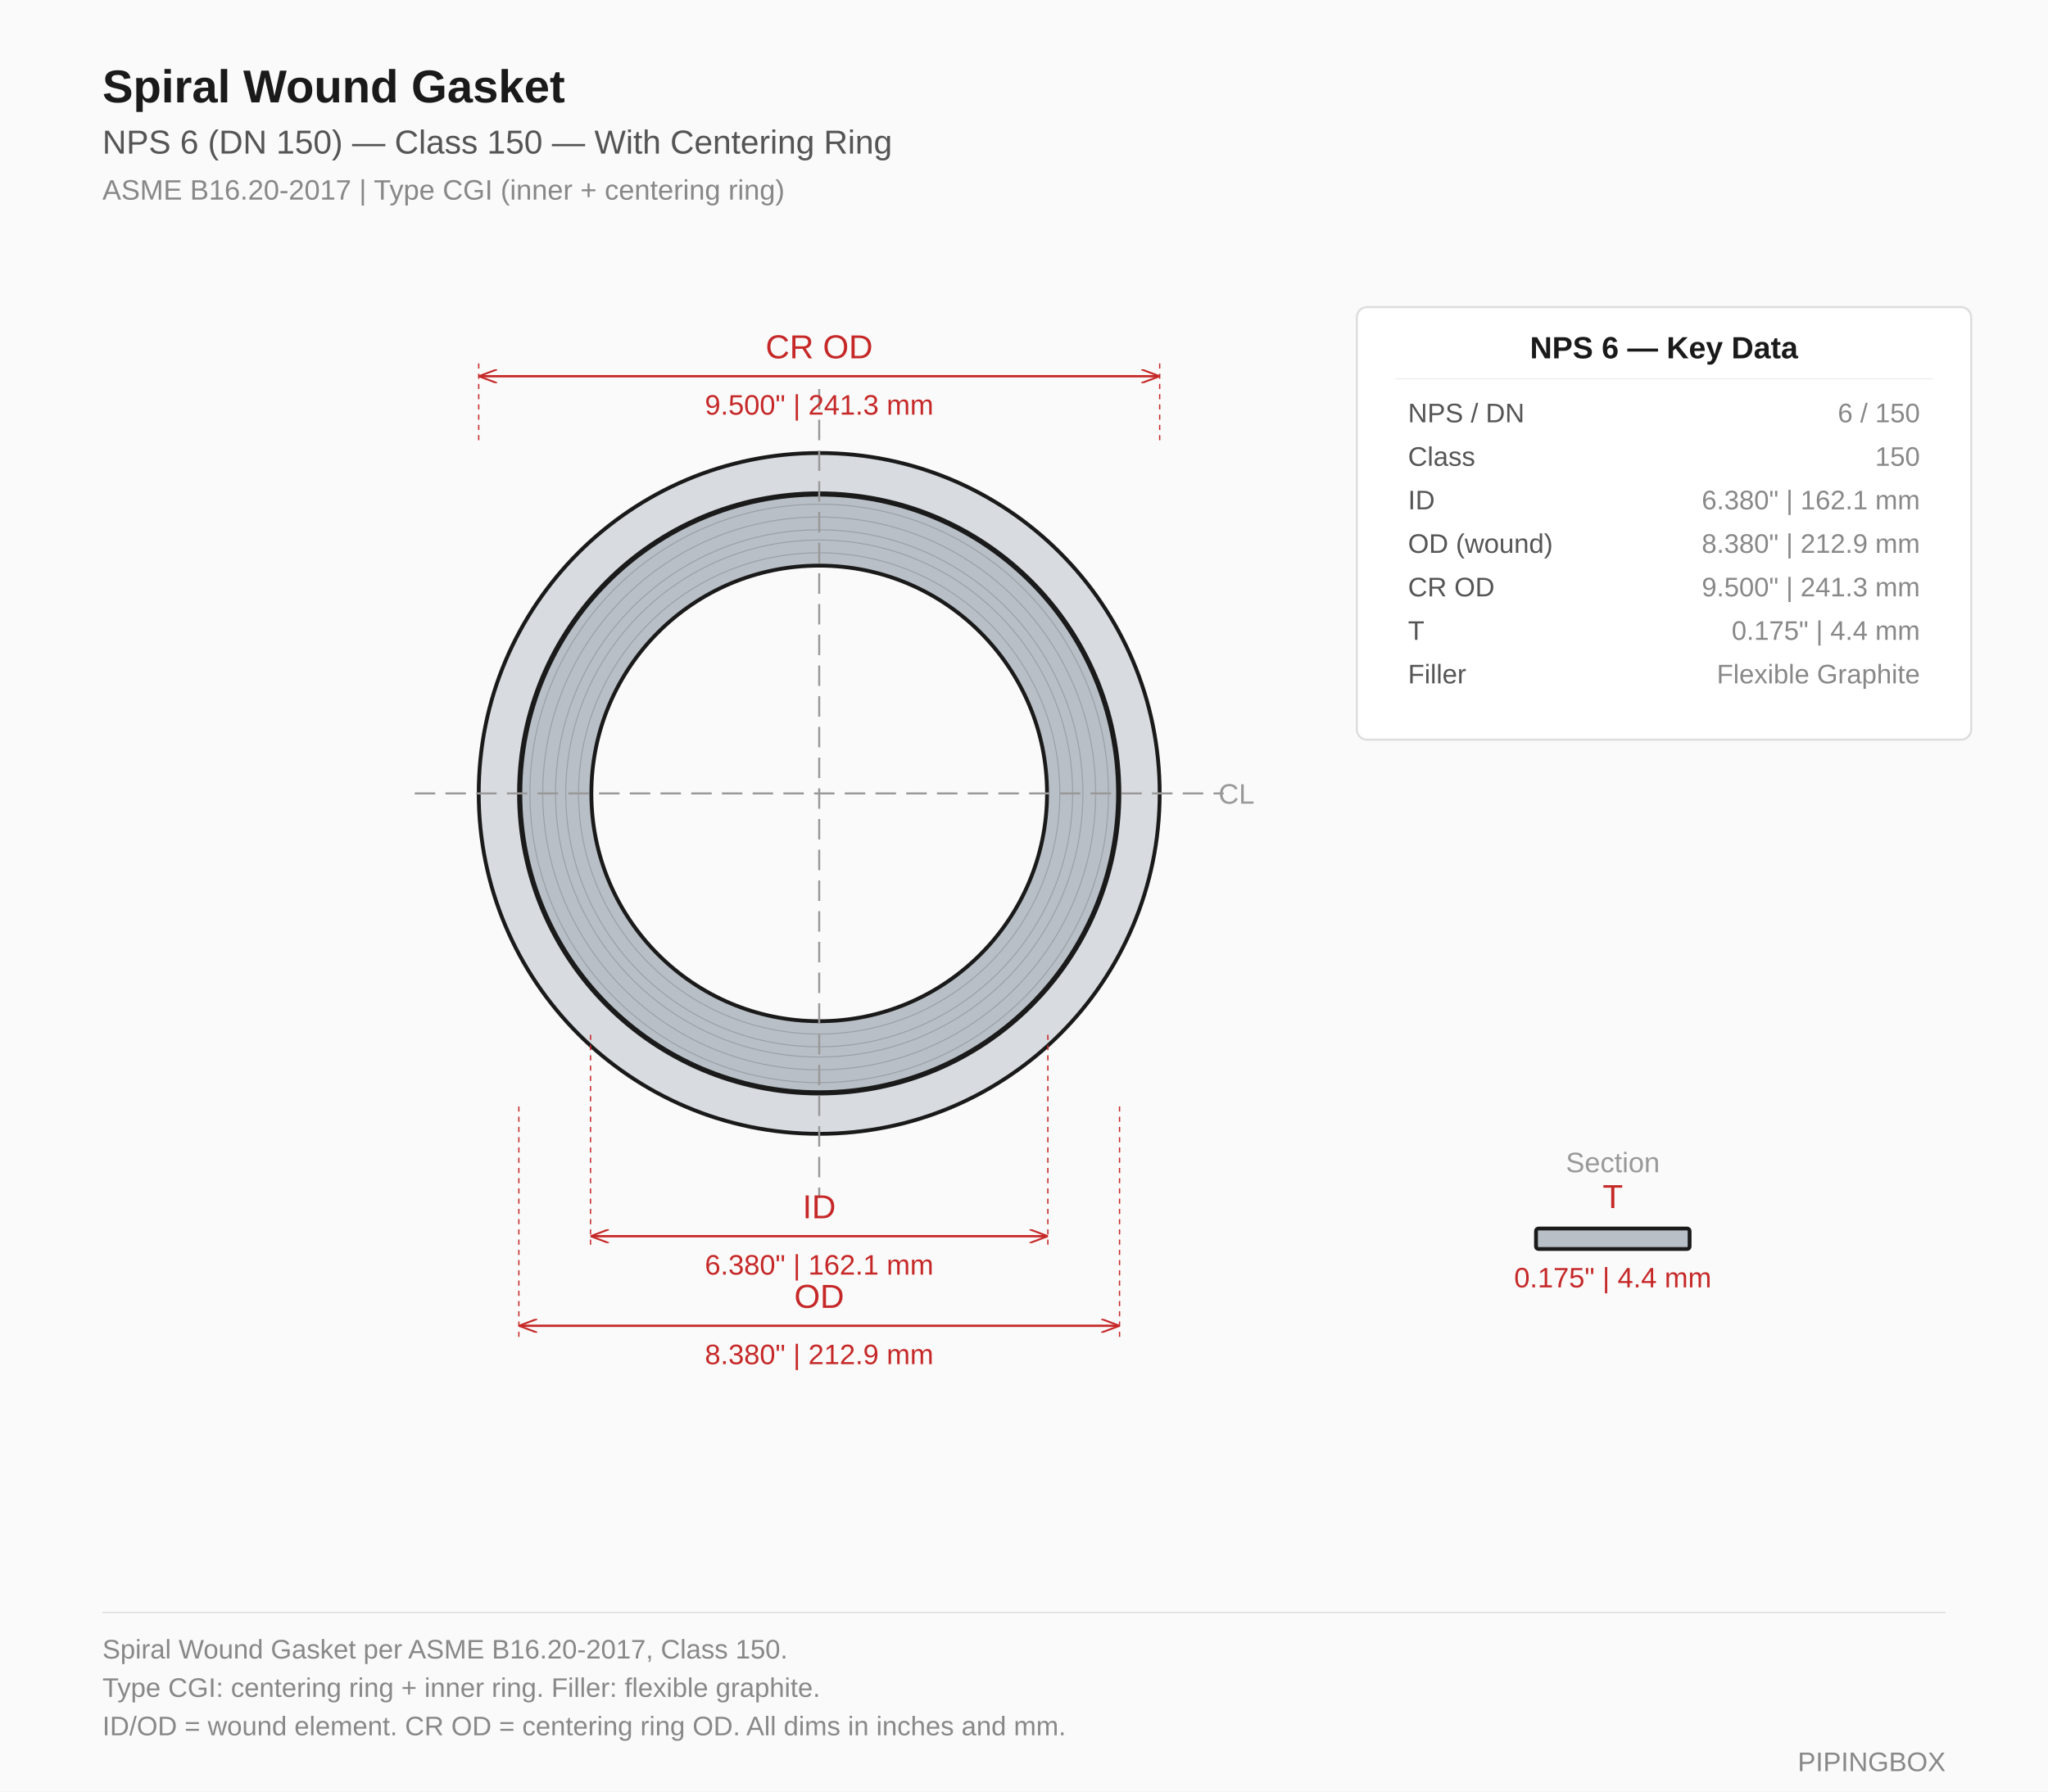
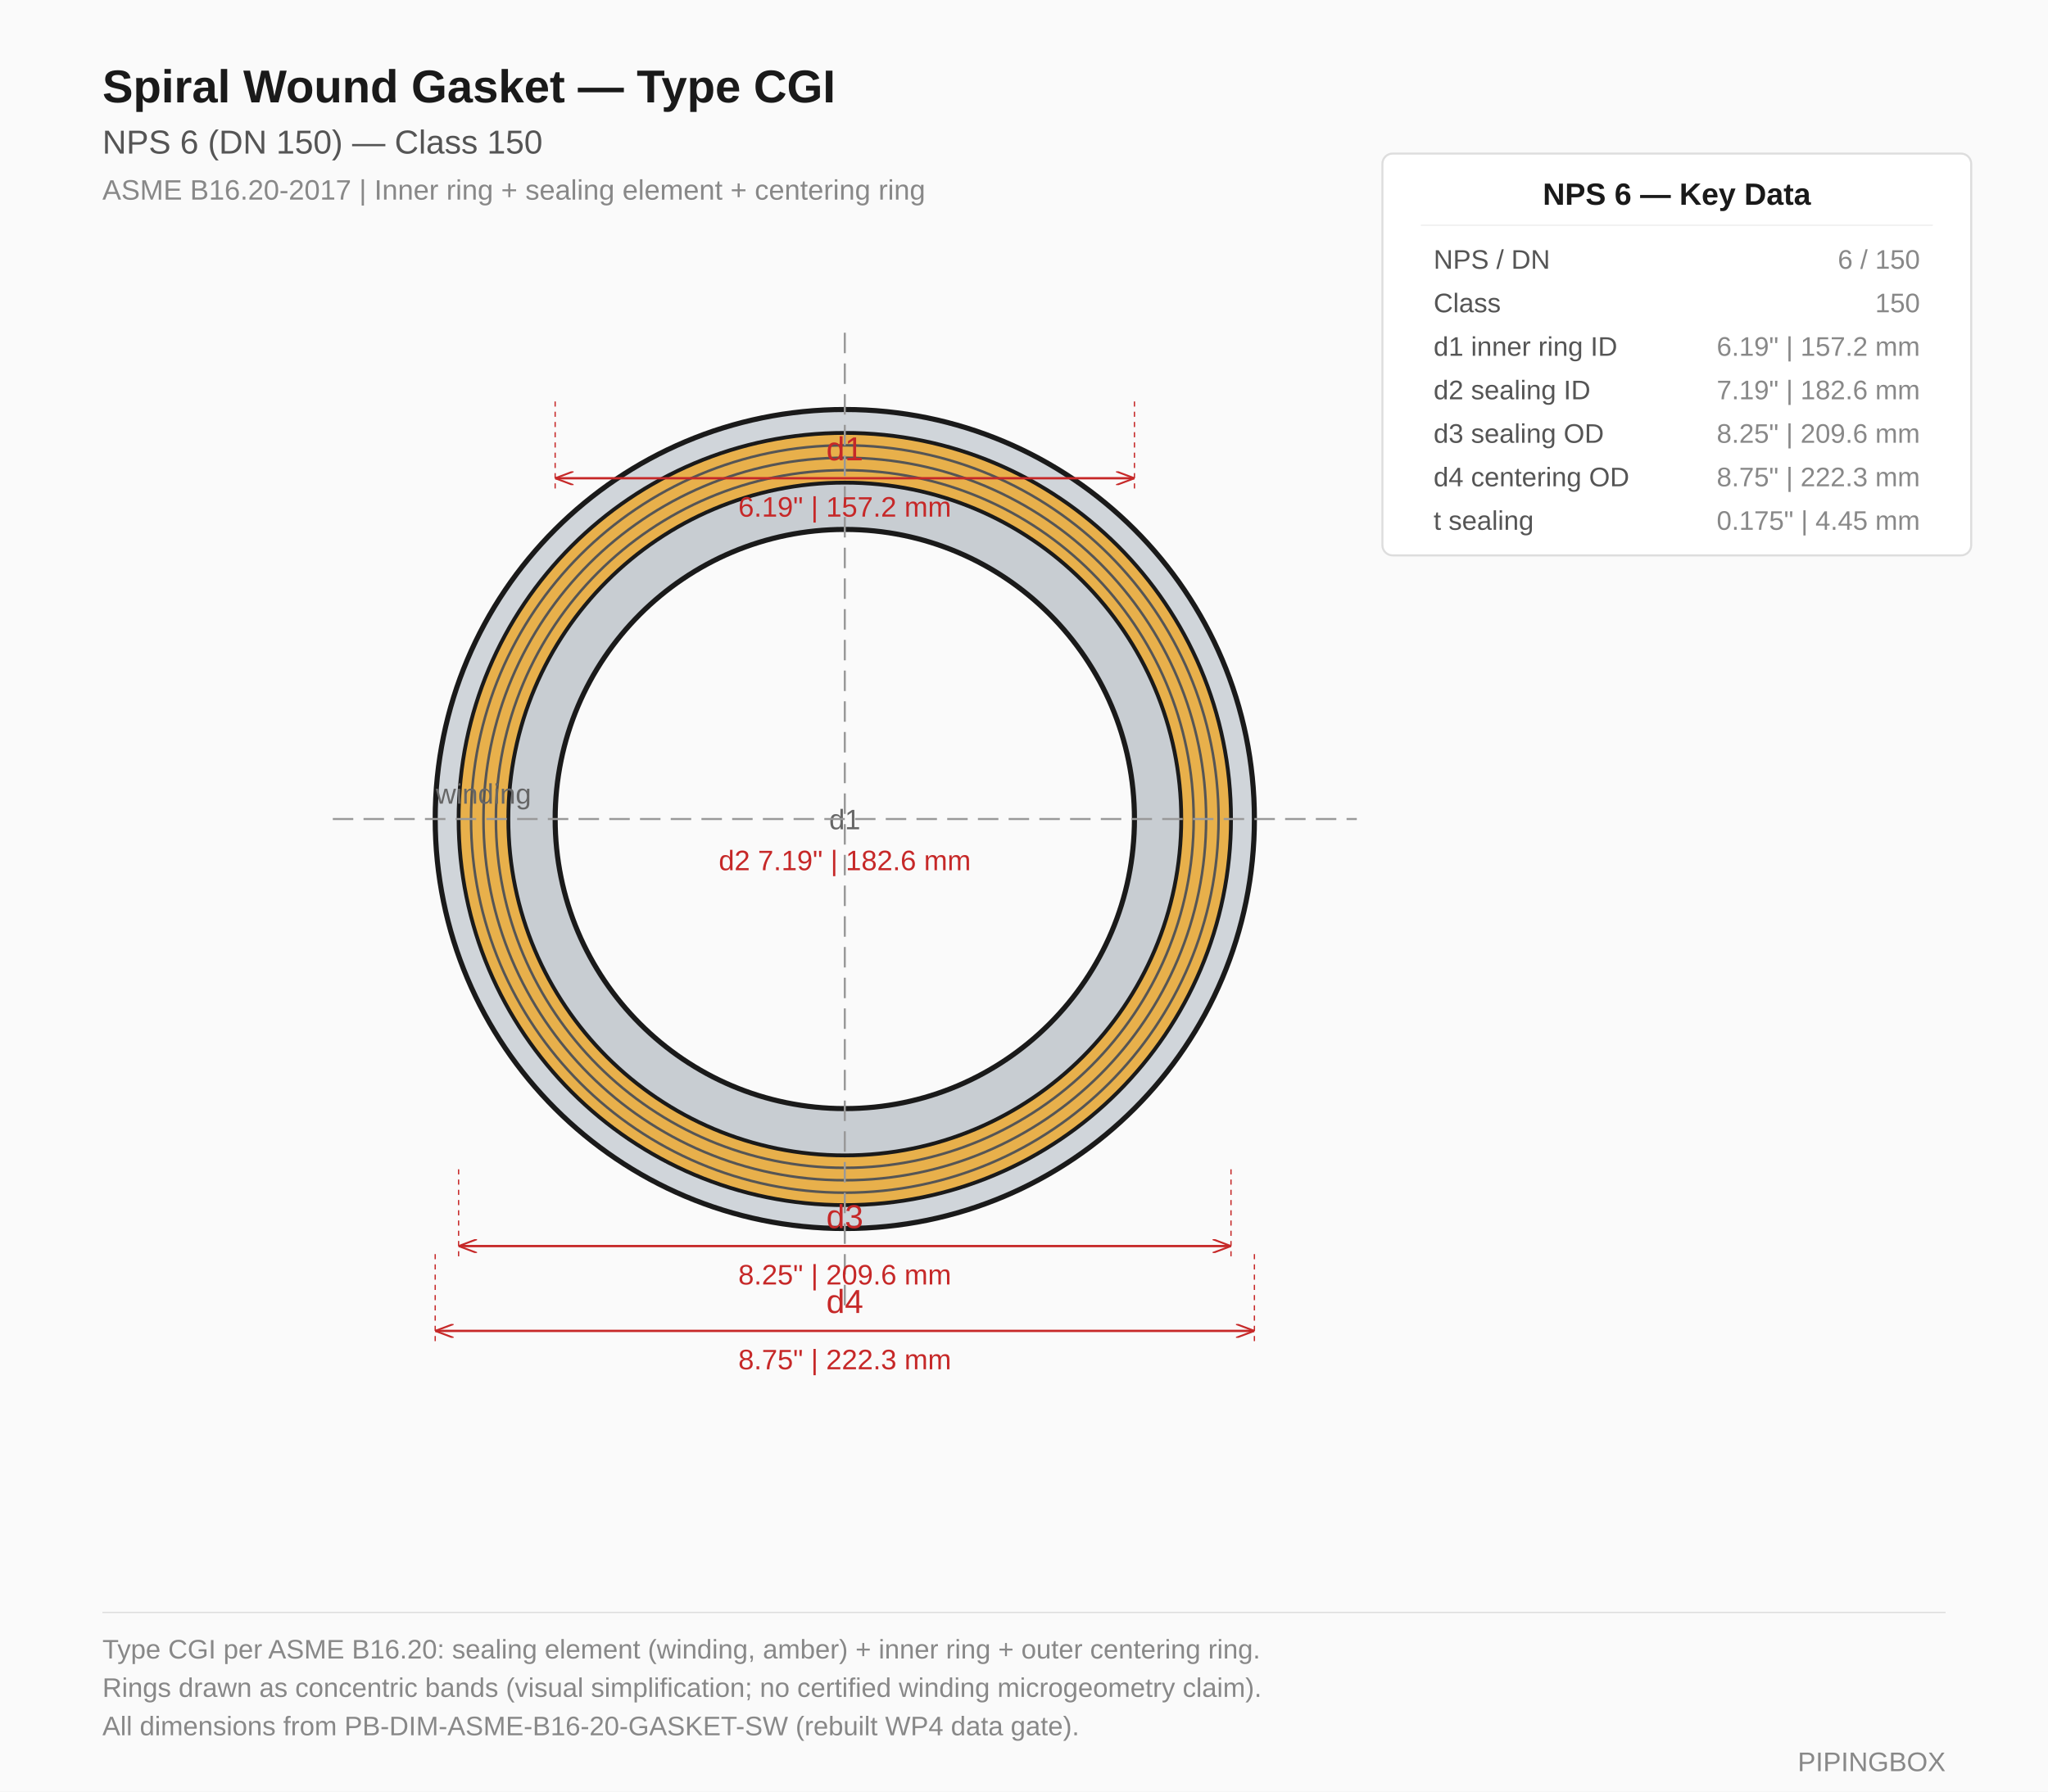
<svg xmlns="http://www.w3.org/2000/svg" viewBox="0 0 800 700" width="800" height="700">
  <defs>
    <style>
    .profile{stroke:#1a1a1a;stroke-width:2;fill:#e2e5e8}
-     .bore{stroke:#555;stroke-width:1;fill:none;stroke-dasharray:4 2}
+     .profile2{stroke:#1a1a1a;stroke-width:1.6;fill:#d0d5da}
+     .winding{stroke:#555;stroke-width:1;fill:none}
    .centerline{stroke:#999;stroke-width:.8;stroke-dasharray:8 4;fill:none}
    .dim-line{stroke:#c62828;stroke-width:.9;fill:none}
    .dim-text{font-family:'Segoe UI',Arial,sans-serif;font-size:13px;fill:#c62828;text-anchor:middle}
    .dim-sub{font-family:'Segoe UI',Arial,sans-serif;font-size:11px;fill:#c62828;text-anchor:middle}
    .title{font-family:'Segoe UI',Arial,sans-serif;font-size:18px;font-weight:600;fill:#1a1a1a}
    .subtitle{font-family:'Segoe UI',Arial,sans-serif;font-size:13px;fill:#555}
    .std-ref{font-family:'Segoe UI',Arial,sans-serif;font-size:11px;fill:#888}
    .note{font-family:'Segoe UI',Arial,sans-serif;font-size:10.5px;fill:#888}
-     .label{font-family:'Segoe UI',Arial,sans-serif;font-size:11px;fill:#999;text-anchor:middle}
+     .label{font-family:'Segoe UI',Arial,sans-serif;font-size:11px;fill:#666;text-anchor:middle}
    .tbl-hdr{font-family:'Segoe UI',Arial,sans-serif;font-size:12px;fill:#1a1a1a;font-weight:600;text-anchor:middle}
    .tbl-key{font-family:'Segoe UI',Arial,sans-serif;font-size:10.5px;fill:#555;text-anchor:start}
    .tbl-val{font-family:'Segoe UI',Arial,sans-serif;font-size:10.5px;fill:#888;text-anchor:end}
  </style>
    <marker id="as" markerWidth="8" markerHeight="6" refX="0" refY="3" orient="auto">
      <path d="M8,0 L0,3 L8,6" fill="none" stroke="#c62828" stroke-width=".8" />
    </marker>
    <marker id="ae" markerWidth="8" markerHeight="6" refX="8" refY="3" orient="auto">
      <path d="M0,0 L8,3 L0,6" fill="none" stroke="#c62828" stroke-width=".8" />
    </marker>
  </defs>
  <rect width="800" height="700" fill="#fafafa" />
-   <text x="40" y="40" class="title">Spiral Wound Gasket</text>
-   <text x="40" y="60" class="subtitle">NPS 6 (DN 150) — Class 150 — With Centering Ring</text>
-   <text x="40" y="78" class="std-ref">ASME B16.20-2017 | Type CGI (inner + centering ring)</text>
-   <circle cx="320" cy="310" r="133" fill="#d8dce0" stroke="#1a1a1a" stroke-width="1.5" />
-   <circle cx="320" cy="310" r="117" fill="#b8bfc6" stroke="#1a1a1a" stroke-width="2" />
-   <circle cx="320" cy="310" r="89" fill="none" stroke="#9aa0a6" stroke-width=".4" />
-   <circle cx="320" cy="310" r="94" fill="none" stroke="#9aa0a6" stroke-width=".4" />
-   <circle cx="320" cy="310" r="99" fill="none" stroke="#9aa0a6" stroke-width=".4" />
-   <circle cx="320" cy="310" r="103" fill="none" stroke="#9aa0a6" stroke-width=".4" />
-   <circle cx="320" cy="310" r="108" fill="none" stroke="#9aa0a6" stroke-width=".4" />
-   <circle cx="320" cy="310" r="113" fill="none" stroke="#9aa0a6" stroke-width=".4" />
-   <circle cx="320" cy="310" r="89" fill="#fafafa" stroke="#1a1a1a" stroke-width="1.5" />
-   <line x1="162" y1="310" x2="478" y2="310" class="centerline" />
-   <line x1="320" y1="152" x2="320" y2="468" class="centerline" />
-   <text x="483" y="314" class="label" text-anchor="start">CL</text>
-   <line x1="230.68" y1="483.0" x2="409.32" y2="483.0" class="dim-line" marker-start="url(#as)" marker-end="url(#ae)" />
-   <text x="320" y="476.0" class="dim-text">ID</text>
-   <text x="320" y="498.0" class="dim-sub">6.380" | 162.1 mm</text>
-   <line x1="230.68" y1="404.32" x2="230.68" y2="488.0" stroke="#c62828" stroke-width=".5" stroke-dasharray="2 2" />
-   <line x1="409.32" y1="404.32" x2="409.32" y2="488.0" stroke="#c62828" stroke-width=".5" stroke-dasharray="2 2" />
-   <line x1="202.68" y1="518.0" x2="437.32" y2="518.0" class="dim-line" marker-start="url(#as)" marker-end="url(#ae)" />
-   <text x="320" y="511.0" class="dim-text">OD</text>
-   <text x="320" y="533.0" class="dim-sub">8.380" | 212.9 mm</text>
-   <line x1="202.68" y1="432.32" x2="202.68" y2="523.0" stroke="#c62828" stroke-width=".5" stroke-dasharray="2 2" />
-   <line x1="437.32" y1="432.32" x2="437.32" y2="523.0" stroke="#c62828" stroke-width=".5" stroke-dasharray="2 2" />
-   <line x1="187.0" y1="147.0" x2="453.0" y2="147.0" class="dim-line" marker-start="url(#as)" marker-end="url(#ae)" />
-   <text x="320" y="140.0" class="dim-text">CR OD</text>
-   <text x="320" y="162.0" class="dim-sub">9.500" | 241.3 mm</text>
-   <line x1="187.0" y1="172.0" x2="187.0" y2="142.0" stroke="#c62828" stroke-width=".5" stroke-dasharray="2 2" />
-   <line x1="453.0" y1="172.0" x2="453.0" y2="142.0" stroke="#c62828" stroke-width=".5" stroke-dasharray="2 2" />
-   <rect x="600" y="480" width="60" height="8" rx="1" fill="#b8bfc6" stroke="#1a1a1a" stroke-width="1.5" />
-   <text x="630" y="472" class="dim-text">T</text>
-   <text x="630" y="503" class="dim-sub">0.175" | 4.4 mm</text>
-   <text x="630" y="458" class="label">Section</text>
-   <rect x="530" y="120" width="240" height="169" rx="4" fill="white" stroke="#ddd" stroke-width=".8" />
-   <text x="650" y="140" class="tbl-hdr">NPS 6 — Key Data</text>
-   <line x1="545" y1="148" x2="755" y2="148" stroke="#eee" stroke-width=".5" />
-   <text x="550" y="165" class="tbl-key">NPS / DN</text>
-   <text x="750" y="165" class="tbl-val">6 / 150</text>
-   <text x="550" y="182" class="tbl-key">Class</text>
-   <text x="750" y="182" class="tbl-val">150</text>
-   <text x="550" y="199" class="tbl-key">ID</text>
-   <text x="750" y="199" class="tbl-val">6.380" | 162.1 mm</text>
-   <text x="550" y="216" class="tbl-key">OD (wound)</text>
-   <text x="750" y="216" class="tbl-val">8.380" | 212.9 mm</text>
-   <text x="550" y="233" class="tbl-key">CR OD</text>
-   <text x="750" y="233" class="tbl-val">9.500" | 241.3 mm</text>
-   <text x="550" y="250" class="tbl-key">T</text>
-   <text x="750" y="250" class="tbl-val">0.175" | 4.4 mm</text>
-   <text x="550" y="267" class="tbl-key">Filler</text>
-   <text x="750" y="267" class="tbl-val">Flexible Graphite</text>
+   <text x="40" y="40" class="title">Spiral Wound Gasket — Type CGI</text>
+   <text x="40" y="60" class="subtitle">NPS 6 (DN 150) — Class 150</text>
+   <text x="40" y="78" class="std-ref">ASME B16.20-2017 | Inner ring + sealing element + centering ring</text>
+   <circle cx="330" cy="320" r="160" fill="#d0d5da" stroke="#1a1a1a" stroke-width="2" />
+   <circle cx="330" cy="320" r="150.859" fill="#e8b04b" stroke="#1a1a1a" stroke-width="1.5" />
+   <circle cx="330" cy="320" r="136.284" class="winding" />
+   <circle cx="330" cy="320" r="141.143" class="winding" />
+   <circle cx="330" cy="320" r="146.001" class="winding" />
+   <circle cx="330" cy="320" r="131.426" fill="#c8cdd2" stroke="#1a1a1a" stroke-width="1.5" />
+   <circle cx="330" cy="320" r="113.144" fill="#fafafa" stroke="#1a1a1a" stroke-width="2" />
+   <text x="330" y="324" class="label">d1</text>
+   <text x="188.857" y="314" class="label" fill="#7a5410">winding</text>
+   <line x1="130" y1="320" x2="530" y2="320" class="centerline" />
+   <line x1="330" y1="130" x2="330" y2="510" class="centerline" />
+   <line x1="170" y1="520" x2="490" y2="520" class="dim-line" marker-start="url(#as)" marker-end="url(#ae)" />
+   <text x="330" y="513" class="dim-text">d4</text>
+   <text x="330" y="535" class="dim-sub">8.75" | 222.3 mm</text>
+   <line x1="170" y1="490" x2="170" y2="525" stroke="#c62828" stroke-width=".5" stroke-dasharray="2 2" />
+   <line x1="490" y1="490" x2="490" y2="525" stroke="#c62828" stroke-width=".5" stroke-dasharray="2 2" />
+   <line x1="179.141" y1="486.859" x2="480.859" y2="486.859" class="dim-line" marker-start="url(#as)" marker-end="url(#ae)" />
+   <text x="330" y="479.859" class="dim-text">d3</text>
+   <text x="330" y="501.859" class="dim-sub">8.25" | 209.6 mm</text>
+   <line x1="179.141" y1="456.859" x2="179.141" y2="491.859" stroke="#c62828" stroke-width=".5" stroke-dasharray="2 2" />
+   <line x1="480.859" y1="456.859" x2="480.859" y2="491.859" stroke="#c62828" stroke-width=".5" stroke-dasharray="2 2" />
+   <line x1="216.856" y1="186.856" x2="443.144" y2="186.856" class="dim-line" marker-start="url(#as)" marker-end="url(#ae)" />
+   <text x="330" y="179.856" class="dim-text">d1</text>
+   <text x="330" y="201.856" class="dim-sub">6.19" | 157.2 mm</text>
+   <line x1="216.856" y1="156.856" x2="216.856" y2="191.856" stroke="#c62828" stroke-width=".5" stroke-dasharray="2 2" />
+   <line x1="443.144" y1="156.856" x2="443.144" y2="191.856" stroke="#c62828" stroke-width=".5" stroke-dasharray="2 2" />
+   <text x="330" y="340" class="dim-sub">d2 7.19" | 182.6 mm</text>
+   <rect x="540" y="60" width="230" height="157" rx="4" fill="white" stroke="#ddd" stroke-width=".8" />
+   <text x="655" y="80" class="tbl-hdr">NPS 6 — Key Data</text>
+   <line x1="555" y1="88" x2="755" y2="88" stroke="#eee" stroke-width=".5" />
+   <text x="560" y="105" class="tbl-key">NPS / DN</text>
+   <text x="750" y="105" class="tbl-val">6 / 150</text>
+   <text x="560" y="122" class="tbl-key">Class</text>
+   <text x="750" y="122" class="tbl-val">150</text>
+   <text x="560" y="139" class="tbl-key">d1 inner ring ID</text>
+   <text x="750" y="139" class="tbl-val">6.19" | 157.2 mm</text>
+   <text x="560" y="156" class="tbl-key">d2 sealing ID</text>
+   <text x="750" y="156" class="tbl-val">7.19" | 182.6 mm</text>
+   <text x="560" y="173" class="tbl-key">d3 sealing OD</text>
+   <text x="750" y="173" class="tbl-val">8.25" | 209.6 mm</text>
+   <text x="560" y="190" class="tbl-key">d4 centering OD</text>
+   <text x="750" y="190" class="tbl-val">8.75" | 222.3 mm</text>
+   <text x="560" y="207" class="tbl-key">t sealing</text>
+   <text x="750" y="207" class="tbl-val">0.175" | 4.45 mm</text>
  <line x1="40" y1="630" x2="760" y2="630" stroke="#ddd" stroke-width=".5" />
-   <text x="40" y="648" class="note">Spiral Wound Gasket per ASME B16.20-2017, Class 150.</text>
-   <text x="40" y="663" class="note">Type CGI: centering ring + inner ring. Filler: flexible graphite.</text>
-   <text x="40" y="678" class="note">ID/OD = wound element. CR OD = centering ring OD. All dims in inches and mm.</text>
+   <text x="40" y="648" class="note">Type CGI per ASME B16.20: sealing element (winding, amber) + inner ring + outer centering ring.</text>
+   <text x="40" y="663" class="note">Rings drawn as concentric bands (visual simplification; no certified winding microgeometry claim).</text>
+   <text x="40" y="678" class="note">All dimensions from PB-DIM-ASME-B16-20-GASKET-SW (rebuilt WP4 data gate).</text>
  <text x="760" y="692" class="note" text-anchor="end" fill="#ccc">PIPINGBOX</text>
</svg>
